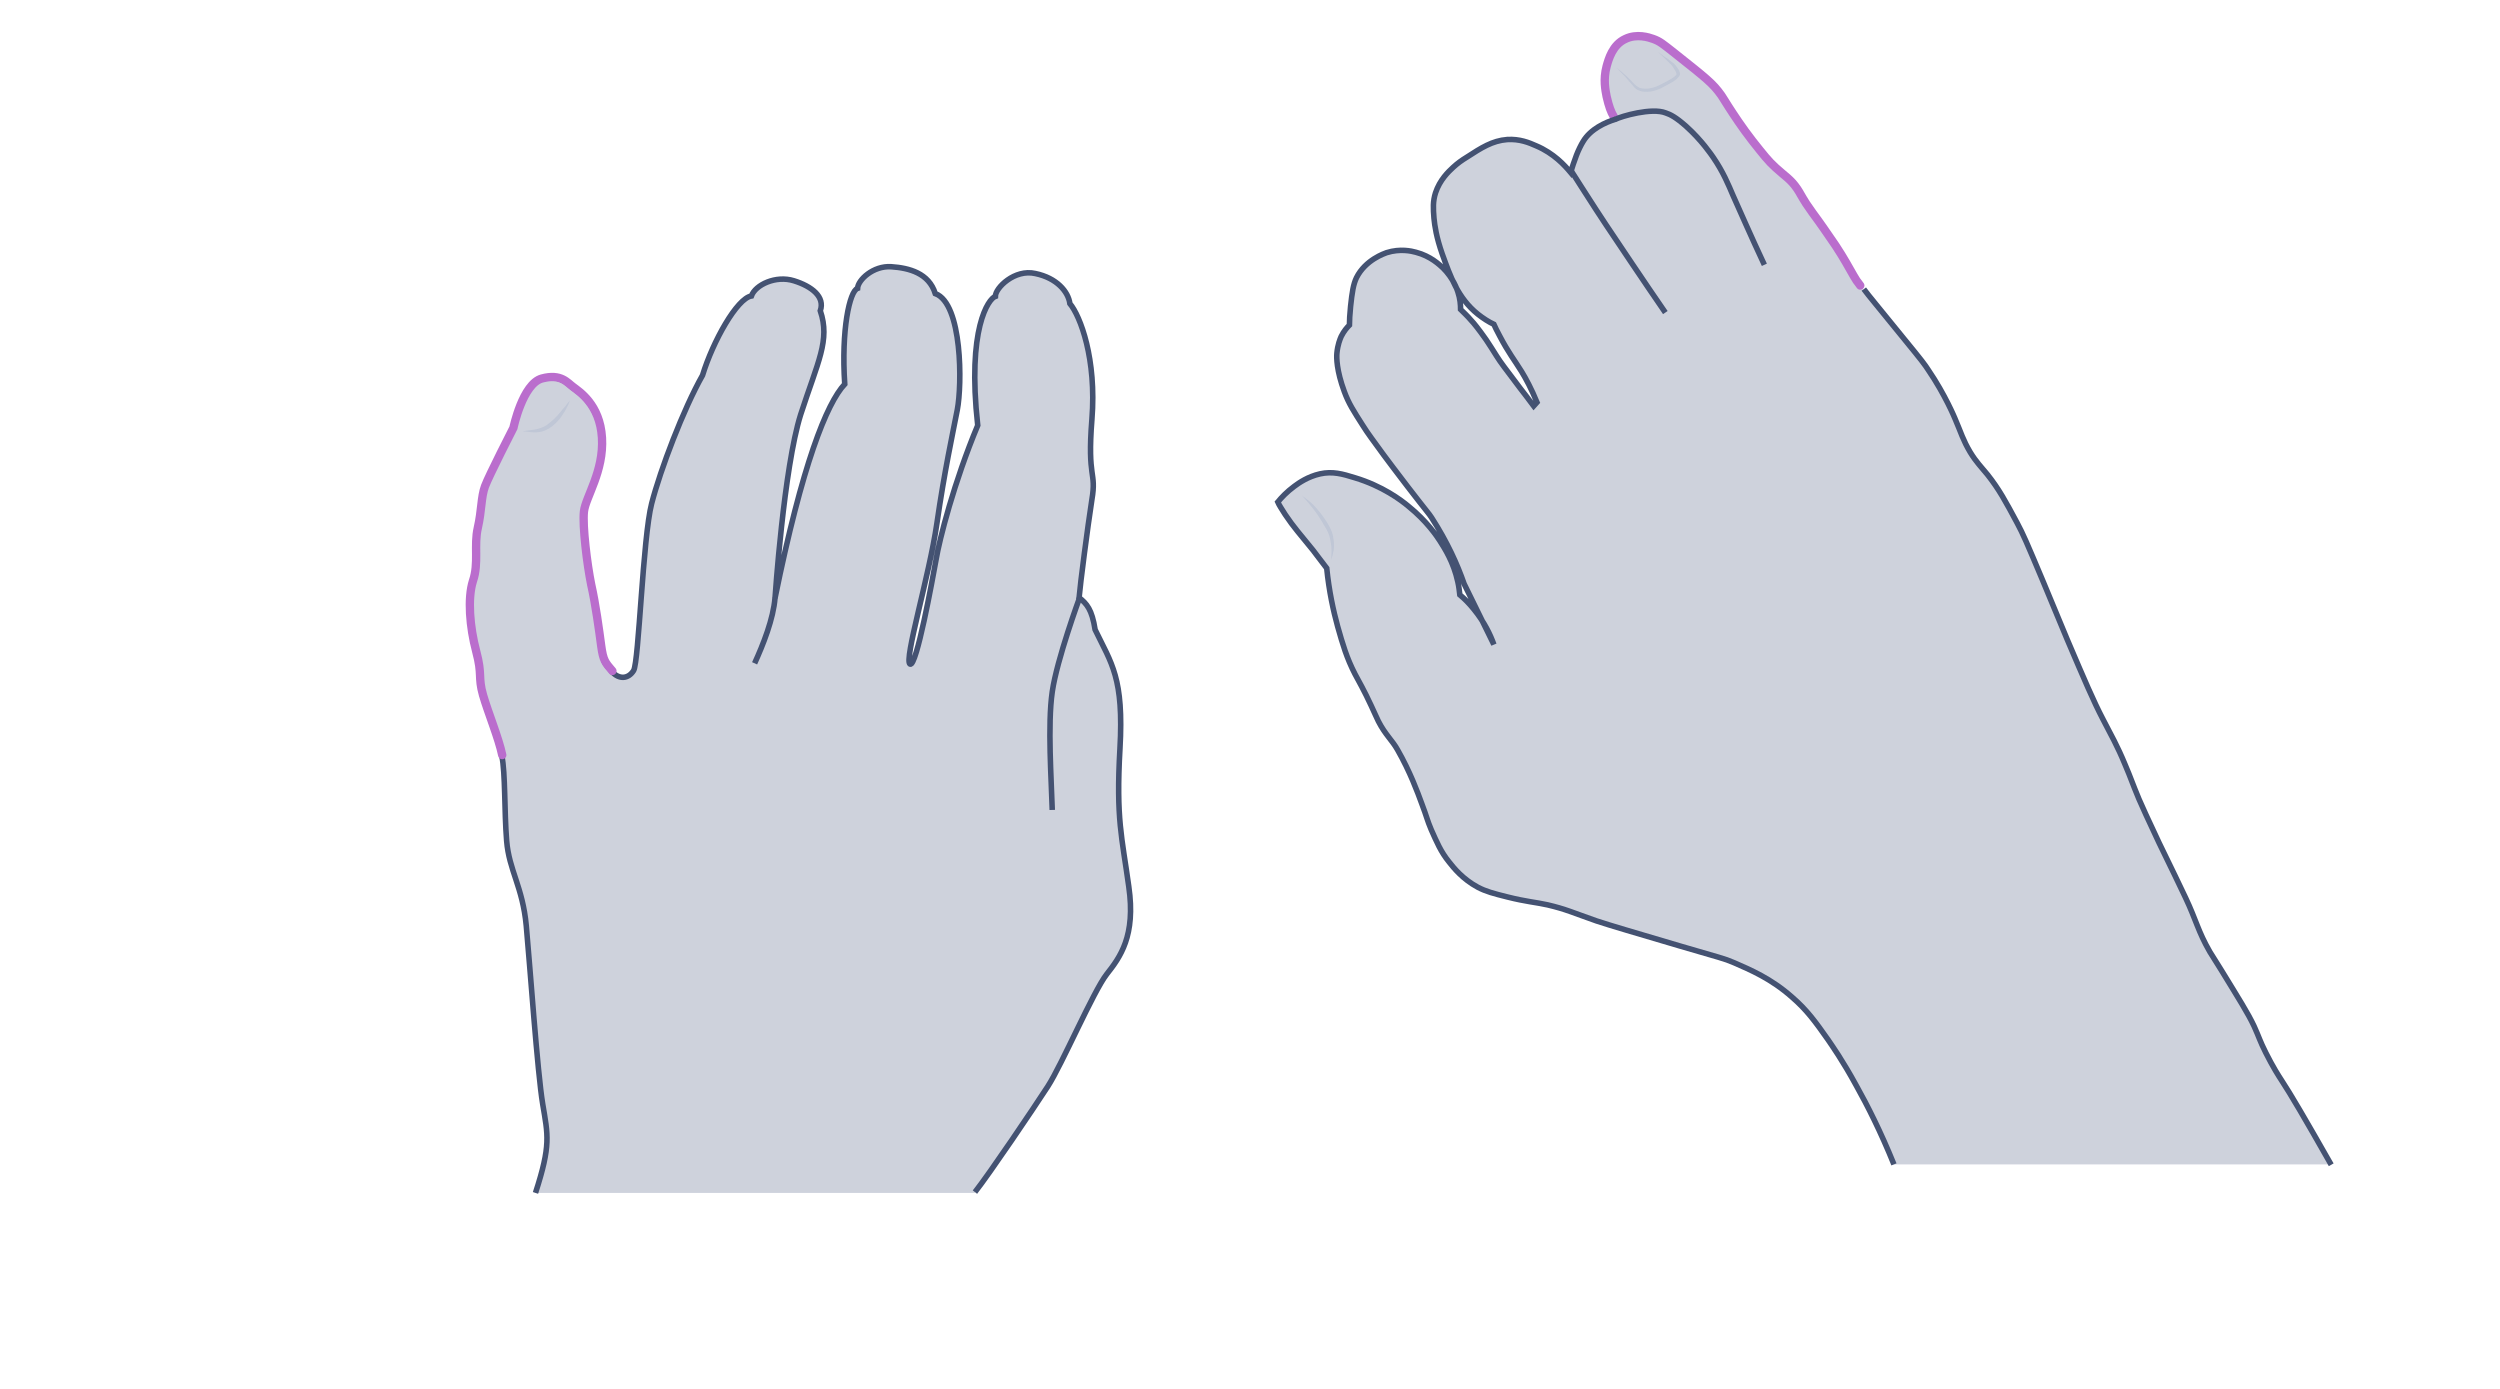
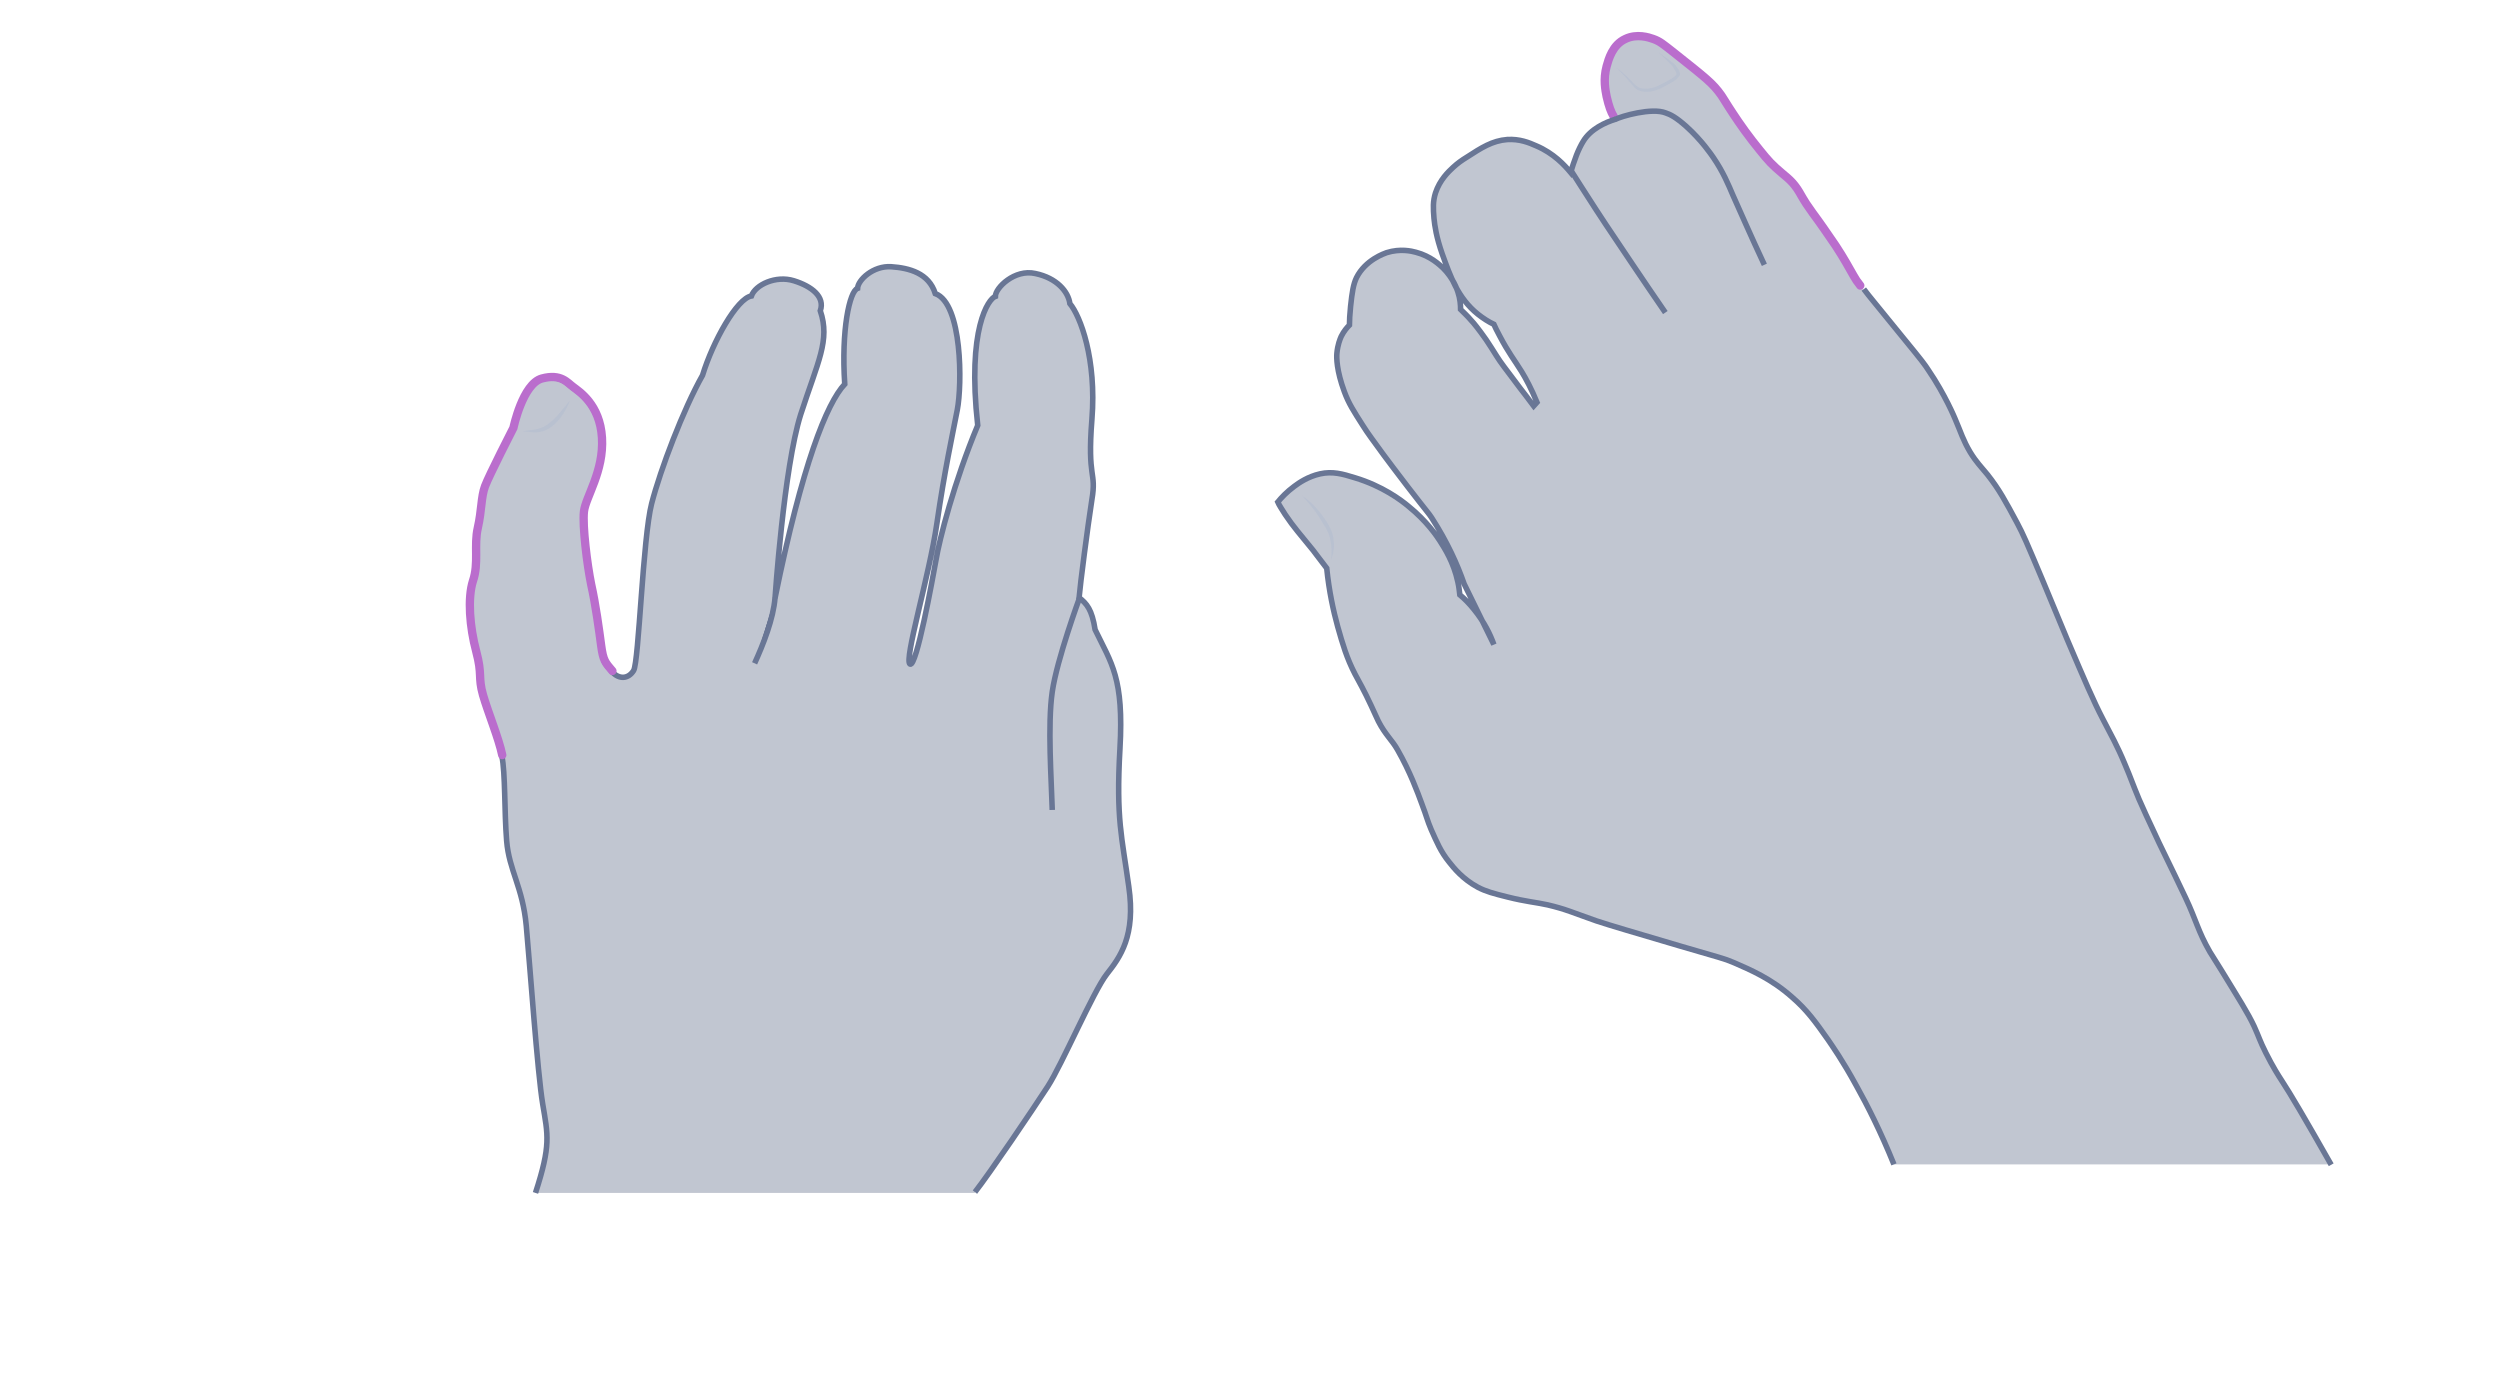
<svg xmlns="http://www.w3.org/2000/svg" width="900" height="500" viewBox="0 0 900 500" fill="none">
-   <path opacity="0.33" d="M350.977 429.161C356.313 422.383 372.176 398.876 377.224 391.088C382.271 383.301 393.664 356.765 398.423 350.708C403.182 344.651 408.951 337.008 406.355 319.125C403.904 301.243 401.74 295.042 403.183 269.516C404.625 243.99 400.154 238.942 394.241 226.684C393.087 219.329 391.213 217.31 388.473 215.147C388.905 210.099 391.501 190.053 393.087 179.814C394.818 169.575 391.357 172.748 393.087 150.971C394.818 129.195 388.905 113.764 385.156 109.293C384.579 104.967 380.397 100.063 372.753 98.477C365.254 96.746 358.332 103.669 358.332 106.697C355.88 107.563 348.093 118.234 351.986 153.134C343.478 173.469 338.142 194.38 336.988 201.446C335.69 208.513 329.921 240.384 327.614 239.086C325.307 237.788 334.536 207.359 337.276 188.467C340.016 169.575 342.901 156.451 344.631 147.51C346.362 138.569 346.506 109.293 336.7 105.688C334.392 98.333 327.326 96.458 320.836 96.025C314.346 95.593 308.866 100.784 308.722 103.813C305.838 104.823 302.809 118.811 304.107 138.28C297.617 145.203 288.82 167.123 279.014 215.291C279.014 215.291 282.186 168.421 288.243 149.241C294.445 130.06 298.915 122.561 295.31 111.889C297.041 106.842 292.281 103.092 285.792 101.073C279.302 99.054 271.947 102.515 270.505 106.553C265.313 107.418 256.66 122.849 252.911 135.108C245.989 147.366 237.768 168.998 234.596 181.256C231.423 193.514 229.981 238.365 228.106 241.394C226.231 244.422 222.914 244.711 220.318 241.826C217.723 238.942 217.001 238.077 216.28 232.741C215.559 227.261 214.261 217.743 212.675 210.676C211.233 203.609 209.502 189.621 210.079 184.429C210.656 179.237 217.29 170.007 216.569 157.893C215.848 145.779 208.204 141.165 206.185 139.578C204.166 138.136 201.859 134.675 194.937 136.55C188.014 138.425 184.697 154.288 184.697 154.288C184.697 154.288 175.9 171.45 174.458 175.343C173.016 179.237 173.304 183.996 171.862 190.342C170.42 196.687 172.295 203.033 170.132 209.378C168.113 215.724 168.978 226.107 171.285 234.76C173.593 243.413 171.862 243.845 173.737 250.479C175.612 256.969 179.361 265.91 180.659 272.111C181.957 278.313 181.525 292.013 182.39 302.685C183.255 313.357 188.159 319.27 189.456 333.258C190.754 347.247 193.494 386.185 195.369 397.434C197.244 408.683 198.398 412.144 192.773 429.45H350.977V429.161Z" fill="#697695" />
-   <path d="M350.977 429.161C356.313 422.383 372.176 398.876 377.224 391.088C382.271 383.301 393.664 356.765 398.423 350.708C403.182 344.651 408.951 337.008 406.355 319.125C403.904 301.243 401.74 295.042 403.183 269.516C404.625 243.99 400.154 238.942 394.241 226.684C393.087 219.329 391.213 217.31 388.473 215.147C388.905 210.099 391.501 190.053 393.087 179.814C394.818 169.575 391.357 172.748 393.087 150.971C394.818 129.195 388.905 113.764 385.156 109.293C384.579 104.967 380.397 100.063 372.753 98.477C365.254 96.746 358.332 103.669 358.332 106.697C355.88 107.563 348.093 118.234 351.986 153.134C343.478 173.469 338.142 194.38 336.988 201.446C335.69 208.513 329.921 240.384 327.614 239.086C325.307 237.788 334.536 207.359 337.276 188.467C340.016 169.575 342.901 156.451 344.631 147.51C346.362 138.569 346.506 109.293 336.7 105.688C334.392 98.333 327.326 96.458 320.836 96.025C314.346 95.593 308.866 100.784 308.722 103.813C305.838 104.823 302.809 118.811 304.107 138.28C297.617 145.203 288.82 167.123 279.014 215.291C279.014 215.291 282.186 168.421 288.243 149.241C294.445 130.06 298.915 122.561 295.31 111.889C297.041 106.842 292.281 103.092 285.792 101.073C279.302 99.054 271.947 102.515 270.505 106.553C265.313 107.418 256.66 122.849 252.911 135.108C245.989 147.366 237.768 168.998 234.596 181.256C231.423 193.514 229.981 238.365 228.106 241.394C226.231 244.422 222.914 244.711 220.318 241.826C217.723 238.942 217.001 238.077 216.28 232.741C215.559 227.261 214.261 217.743 212.675 210.676C211.233 203.609 209.502 189.621 210.079 184.429C210.656 179.237 217.29 170.007 216.569 157.893C215.848 145.779 208.204 141.165 206.185 139.578C204.166 138.136 201.859 134.675 194.937 136.55C188.014 138.425 184.697 154.288 184.697 154.288C184.697 154.288 175.9 171.45 174.458 175.343C173.016 179.237 173.304 183.996 171.862 190.342C170.42 196.687 172.295 203.033 170.132 209.378C168.113 215.724 168.978 226.107 171.285 234.76C173.593 243.413 171.862 243.845 173.737 250.479C175.612 256.969 179.361 265.91 180.659 272.111C181.957 278.313 181.525 292.013 182.39 302.685C183.255 313.357 188.159 319.27 189.456 333.258C190.754 347.247 193.494 386.185 195.369 397.434C197.244 408.683 198.398 412.144 192.773 429.45" stroke="#445272" stroke-width="2" stroke-miterlimit="10" />
-   <path d="M220.462 241.539C217.866 238.511 217.145 237.789 216.424 232.454C215.703 226.973 214.405 217.455 212.819 210.389C211.376 203.322 209.646 189.333 210.223 184.142C210.8 178.95 217.433 169.72 216.712 157.606C215.991 145.492 208.348 140.877 206.329 139.291C204.31 137.849 202.002 134.388 195.08 136.262C188.158 138.137 184.841 154.001 184.841 154.001C184.841 154.001 176.044 171.162 174.602 175.056C173.16 178.95 173.448 183.709 172.006 190.054C170.564 196.4 172.438 202.745 170.275 209.091C168.256 215.436 169.122 225.82 171.429 234.473C173.736 243.125 172.006 243.558 173.881 250.192C175.755 256.682 179.505 265.623 180.803 271.824" stroke="#BA6DCD" stroke-width="3" stroke-miterlimit="10" stroke-linecap="round" />
+   <path opacity="0.33" d="M350.977 429.161C356.313 422.383 372.176 398.876 377.224 391.088C382.271 383.301 393.664 356.765 398.423 350.708C403.182 344.651 408.951 337.008 406.355 319.125C403.904 301.243 401.74 295.042 403.183 269.516C404.625 243.99 400.154 238.942 394.241 226.684C393.087 219.329 391.213 217.31 388.473 215.147C388.905 210.099 391.501 190.053 393.087 179.814C394.818 169.575 391.357 172.748 393.087 150.971C394.818 129.195 388.905 113.764 385.156 109.293C384.579 104.967 380.397 100.063 372.753 98.477C365.254 96.746 358.332 103.669 358.332 106.697C355.88 107.563 348.093 118.234 351.986 153.134C343.478 173.469 338.142 194.38 336.988 201.446C335.69 208.513 329.921 240.384 327.614 239.086C325.307 237.788 334.536 207.359 337.276 188.467C340.016 169.575 342.901 156.451 344.631 147.51C346.362 138.569 346.506 109.293 336.7 105.688C334.392 98.333 327.326 96.458 320.836 96.025C314.346 95.593 308.866 100.784 308.722 103.813C305.838 104.823 302.809 118.811 304.107 138.28C297.617 145.203 288.82 167.123 279.014 215.291C279.014 215.291 282.186 168.421 288.243 149.241C294.445 130.06 298.915 122.561 295.31 111.889C297.041 106.842 292.281 103.092 285.792 101.073C279.302 99.054 271.947 102.515 270.505 106.553C265.313 107.418 256.66 122.849 252.911 135.108C245.989 147.366 237.768 168.998 234.596 181.256C231.423 193.514 229.981 238.365 228.106 241.394C226.231 244.422 222.914 244.711 220.318 241.826C217.723 238.942 217.001 238.077 216.28 232.741C215.559 227.261 214.261 217.743 212.675 210.676C211.233 203.609 209.502 189.621 210.079 184.429C210.656 179.237 217.29 170.007 216.569 157.893C215.848 145.779 208.204 141.165 206.185 139.578C204.166 138.136 201.859 134.675 194.937 136.55C188.014 138.425 184.697 154.288 184.697 154.288C184.697 154.288 175.9 171.45 174.458 175.343C173.016 179.237 173.304 183.996 171.862 190.342C170.42 196.687 172.295 203.033 170.132 209.378C168.113 215.724 168.978 226.107 171.285 234.76C173.593 243.413 171.862 243.845 173.737 250.479C175.612 256.969 179.361 265.91 180.659 272.111C181.957 278.313 181.525 292.013 182.39 302.685C183.255 313.357 188.159 319.27 189.456 333.258C190.754 347.247 193.494 386.185 195.369 397.434C197.244 408.683 198.398 412.144 192.773 429.45H350.977V429.161Z" fill="#445272" />
+   <path d="M350.977 429.161C356.313 422.383 372.176 398.876 377.224 391.088C382.271 383.301 393.664 356.765 398.423 350.708C403.182 344.651 408.951 337.008 406.355 319.125C403.904 301.243 401.74 295.042 403.183 269.516C404.625 243.99 400.154 238.942 394.241 226.684C393.087 219.329 391.213 217.31 388.473 215.147C388.905 210.099 391.501 190.053 393.087 179.814C394.818 169.575 391.357 172.748 393.087 150.971C394.818 129.195 388.905 113.764 385.156 109.293C384.579 104.967 380.397 100.063 372.753 98.477C365.254 96.746 358.332 103.669 358.332 106.697C355.88 107.563 348.093 118.234 351.986 153.134C343.478 173.469 338.142 194.38 336.988 201.446C335.69 208.513 329.921 240.384 327.614 239.086C325.307 237.788 334.536 207.359 337.276 188.467C340.016 169.575 342.901 156.451 344.631 147.51C346.362 138.569 346.506 109.293 336.7 105.688C334.392 98.333 327.326 96.458 320.836 96.025C314.346 95.593 308.866 100.784 308.722 103.813C305.838 104.823 302.809 118.811 304.107 138.28C297.617 145.203 288.82 167.123 279.014 215.291C279.014 215.291 282.186 168.421 288.243 149.241C294.445 130.06 298.915 122.561 295.31 111.889C297.041 106.842 292.281 103.092 285.792 101.073C279.302 99.054 271.947 102.515 270.505 106.553C265.313 107.418 256.66 122.849 252.911 135.108C245.989 147.366 237.768 168.998 234.596 181.256C231.423 193.514 229.981 238.365 228.106 241.394C226.231 244.422 222.914 244.711 220.318 241.826C217.723 238.942 217.001 238.077 216.28 232.741C215.559 227.261 214.261 217.743 212.675 210.676C211.233 203.609 209.502 189.621 210.079 184.429C210.656 179.237 217.29 170.007 216.569 157.893C215.848 145.779 208.204 141.165 206.185 139.578C204.166 138.136 201.859 134.675 194.937 136.55C188.014 138.425 184.697 154.288 184.697 154.288C184.697 154.288 175.9 171.45 174.458 175.343C173.016 179.237 173.304 183.996 171.862 190.342C170.42 196.687 172.295 203.033 170.132 209.378C168.113 215.724 168.978 226.107 171.285 234.76C173.593 243.413 171.862 243.845 173.737 250.479C175.612 256.969 179.361 265.91 180.659 272.111C181.957 278.313 181.525 292.013 182.39 302.685C183.255 313.357 188.159 319.27 189.456 333.258C190.754 347.247 193.494 386.185 195.369 397.434C197.244 408.683 198.398 412.144 192.773 429.45" stroke="#697695" stroke-width="2" stroke-miterlimit="10" />
+   <path d="M220.463 241.539C217.867 238.511 217.146 237.789 216.425 232.454C215.704 226.973 214.406 217.455 212.82 210.389C211.377 203.322 209.647 189.333 210.224 184.142C210.801 178.95 217.434 169.72 216.713 157.606C215.992 145.492 208.349 140.877 206.33 139.291C204.311 137.849 202.003 134.388 195.081 136.262C188.159 138.137 184.842 154.001 184.842 154.001C184.842 154.001 176.045 171.162 174.603 175.056C173.161 178.95 173.449 183.709 172.007 190.054C170.565 196.4 172.439 202.745 170.276 209.091C168.257 215.436 169.123 225.82 171.43 234.473C173.737 243.125 172.007 243.558 173.882 250.192C175.756 256.682 179.506 265.623 180.804 271.824" stroke="#BA6DCD" stroke-width="3" stroke-miterlimit="10" stroke-linecap="round" />
  <g opacity="0.5">
-     <path d="M188.159 155.298C189.89 154.865 191.765 154.865 193.495 154.433C195.226 154 196.668 153.279 197.966 152.125C199.264 151.116 200.562 149.818 201.715 148.376C202.292 147.655 202.869 146.933 203.446 146.357C204.023 145.636 204.455 144.914 205.176 144.193C204.888 145.059 204.455 145.924 204.023 146.789C203.59 147.655 203.157 148.376 202.581 149.241C201.571 150.827 200.273 152.269 198.831 153.423C197.389 154.577 195.514 155.442 193.639 155.586C191.765 155.875 190.034 155.298 188.159 155.298Z" fill="#B1BBD0" />
+     <path d="M188.16 155.298C189.891 154.865 191.766 154.865 193.496 154.433C195.227 154 196.669 153.279 197.967 152.125C199.265 151.116 200.563 149.818 201.716 148.376C202.293 147.655 202.87 146.933 203.447 146.357C204.024 145.636 204.456 144.914 205.177 144.193C204.889 145.059 204.456 145.924 204.024 146.789C203.591 147.655 203.158 148.376 202.582 149.241C201.572 150.827 200.274 152.269 198.832 153.423C197.39 154.577 195.515 155.442 193.64 155.586C191.766 155.875 190.035 155.298 188.16 155.298Z" fill="#B1BBD0" />
  </g>
-   <path d="M378.81 291.581C378.522 280.909 377.079 261.007 378.81 249.037C380.541 237.212 388.617 215.291 388.617 215.291" stroke="#445272" stroke-width="2" stroke-miterlimit="10" />
-   <path d="M271.658 238.798C274.687 232.164 278.436 222.79 279.013 215.146" stroke="#445272" stroke-width="2" stroke-miterlimit="10" />
-   <path opacity="0.33" d="M681.818 419.18C677.027 407.342 672.235 397.9 668.289 390.854C663.216 381.552 659.552 376.479 658.143 374.365C653.492 367.742 650.392 363.514 645.178 359.004C637.568 352.24 630.098 349.139 624.32 346.603C620.374 344.911 619.529 344.911 604.732 340.543C588.102 335.61 579.788 333.215 574.714 331.523C566.259 328.564 563.722 327.296 557.098 325.745C552.589 324.759 549.488 324.618 542.724 322.927C537.651 321.659 534.973 320.954 532.013 319.404C526.517 316.444 523.276 312.357 521.726 310.384C518.625 306.579 517.216 303.056 515.243 298.688C513.693 295.023 513.693 294.178 511.861 289.386C510.311 285.159 507.633 277.83 503.124 269.939C501.151 266.415 498.755 264.583 496.218 259.651C495.232 257.678 495.091 257.114 493.681 254.155C491.004 248.377 489.172 245.276 487.763 242.599C484.803 236.821 483.394 232.029 481.562 225.547C480.012 219.91 478.461 212.863 477.616 204.549C475.502 201.73 473.811 199.616 472.683 198.066C468.033 192.288 465.778 189.892 462.678 185.242C461.409 183.269 460.423 181.718 460 180.732C461.268 179.182 463.241 177.068 465.919 175.095C467.61 173.827 470.851 171.572 475.22 170.585C479.73 169.599 483.253 170.585 487.763 171.994C497.627 174.954 504.392 180.027 507.069 182.282C513.693 187.637 517.357 193.134 518.344 194.684C520.035 197.361 523.276 202.294 524.826 209.481C525.249 211.313 525.39 213.004 525.531 214.132C527.222 215.541 528.913 217.232 530.604 219.346C534.409 223.996 536.523 228.506 537.791 232.029C534.268 224.701 530.604 217.514 527.081 210.186C524.685 203.28 521.021 195.106 515.384 186.369C514.398 184.819 513.834 184.396 506.788 175.236C502.137 169.176 500.164 166.498 498.05 163.68C494.386 158.606 492.413 156.07 490.581 153.11C487.34 148.037 485.508 145.218 483.958 140.991C481.139 133.381 481.139 128.73 481.28 127.18C481.562 124.079 482.407 122.106 482.83 121.12C483.817 119.147 484.944 117.879 485.79 117.033C485.79 115.483 485.93 113.087 486.212 110.269C486.776 105.054 487.199 102.377 488.326 99.981C491.568 93.498 498.473 91.243 499.178 90.962C504.11 89.412 508.197 90.398 509.747 90.821C515.102 92.23 518.203 95.33 519.471 96.458C523.276 100.263 524.544 104.209 524.826 105.054C525.672 107.591 525.813 109.846 525.813 111.396C526.799 112.383 528.208 113.651 529.759 115.483C530.463 116.188 532.295 118.442 534.973 122.247C536.805 124.925 536.946 125.348 538.778 128.166C540.469 130.844 541.315 131.83 547.234 139.722C548.361 141.132 550.052 143.386 552.166 146.205C552.589 145.782 552.871 145.218 553.293 144.796C551.32 140.004 549.347 136.34 547.797 133.803C545.261 129.717 543.006 126.898 539.905 120.979C538.919 119.147 538.214 117.738 537.791 116.751C535.959 115.906 533.986 114.637 532.013 113.087C524.826 107.309 522.149 99.558 519.189 91.385C517.075 85.325 516.512 81.379 516.23 78.56C515.948 75.037 515.807 72.5 516.793 69.4C518.344 64.749 521.444 61.79 523.135 60.24C524.826 58.69 526.235 57.703 528.068 56.576C533.282 53.193 537.228 50.657 542.583 50.234C547.093 49.952 550.475 51.361 553.012 52.489C559.353 55.166 563.299 59.535 565.413 62.072C565.977 60.24 566.681 58.126 567.527 55.871C568.232 54.039 569.218 52.066 569.923 50.938C572.6 46.429 577.956 44.033 581.62 42.906C580.633 41.215 579.083 38.396 578.378 34.873C577.956 32.618 577.11 28.813 578.378 24.021C579.083 21.485 580.492 16.271 585.143 14.157C589.23 12.184 593.598 13.593 595.149 14.157C597.544 15.002 598.672 15.989 602.618 19.089C614.315 28.39 616.569 30.081 619.67 34.45C620.656 35.859 620.234 35.437 622.347 38.678C624.179 41.496 626.998 45.865 630.944 50.938C634.749 55.73 636.581 58.126 639.259 60.522C642.641 63.622 644.614 64.608 647.01 68.132C648.137 69.823 648.278 70.386 650.251 73.487C651.942 76.023 652.928 77.292 654.761 79.829C654.761 79.829 657.579 83.774 660.82 88.566C664.062 93.498 665.33 96.035 667.303 99.417C669.417 102.94 670.403 104.068 684.073 120.838C691.683 130.139 692.388 131.126 693.656 133.099C699.716 141.977 703.239 150.574 703.239 150.574C705.494 155.788 706.058 158.184 708.735 162.693C710.99 166.357 712.54 167.767 714.936 170.726C719.164 176.081 721.419 180.309 725.647 188.201C727.761 192.147 729.029 195.106 734.666 208.495C740.303 222.023 740.444 222.305 743.685 230.197C749.886 244.713 752.986 252.041 756.51 258.805C759.469 264.583 761.583 268.106 764.542 275.294C766.656 280.226 766.938 281.494 769.475 287.554C770.884 290.796 772.293 293.896 776.662 303.197C782.299 314.894 783.286 316.726 786.245 323.068C790.05 331.101 790.755 335.188 794.983 342.516C795.969 344.207 795.405 343.079 799.21 349.28C805.411 359.427 808.652 364.5 810.907 369.292C812.88 373.661 812.88 374.365 815.135 378.875C817.672 383.948 819.927 387.471 820.772 388.74C824.013 393.672 829.228 402.55 838.67 419.18H681.818Z" fill="#697695" />
-   <path d="M580.915 41.919C579.928 40.228 579.223 38.396 578.378 34.732C577.955 32.477 577.11 28.672 578.378 23.881C579.083 21.344 580.492 16.13 585.142 14.016C589.229 12.043 593.598 13.452 595.148 14.016C597.544 14.862 598.671 15.848 602.617 18.948C614.314 28.25 616.569 29.941 619.669 34.309C620.656 35.719 620.233 35.296 622.347 38.537C624.179 41.356 626.998 45.724 630.943 50.798C634.749 55.589 636.581 57.985 639.258 60.381C642.64 63.481 644.613 64.468 647.009 67.991C648.137 69.682 648.277 70.246 650.25 73.346C651.942 75.883 652.928 77.151 654.76 79.688C654.76 79.688 657.579 83.634 660.82 88.425C664.061 93.358 665.33 95.894 667.303 99.277C668.007 100.545 668.571 101.391 669.698 102.8" stroke="#BA6DCD" stroke-width="3" stroke-miterlimit="10" stroke-linecap="round" />
-   <path d="M599.518 112.522C595.572 106.745 591.485 100.826 587.539 94.907C578.801 81.941 575.56 77.009 574.574 75.459C570.628 69.399 567.527 64.466 565.272 60.943" stroke="#445272" stroke-width="2" stroke-miterlimit="10" />
-   <path d="M635.171 95.332C630.098 84.48 626.433 76.025 623.897 70.388C622.206 66.442 620.374 61.932 616.71 56.577C616.005 55.59 612.623 50.517 606.986 45.444C603.321 42.202 601.348 41.216 599.657 40.652C594.725 38.679 583.733 41.779 581.337 43.048" stroke="#445272" stroke-width="2" stroke-miterlimit="10" />
-   <path d="M681.818 419.18C677.027 407.342 672.235 397.9 668.289 390.854C663.216 381.553 659.552 376.48 658.143 374.366C653.492 367.742 650.392 363.514 645.178 359.005C637.568 352.24 630.098 349.14 624.32 346.603C620.374 344.912 619.529 344.912 604.732 340.543C588.102 335.611 579.788 333.215 574.714 331.524C566.259 328.564 563.722 327.296 557.098 325.746C552.589 324.759 549.488 324.619 542.724 322.927C537.651 321.659 534.973 320.954 532.013 319.404C526.517 316.445 523.276 312.358 521.726 310.385C518.625 306.58 517.216 303.057 515.243 298.688C513.693 295.024 513.693 294.178 511.861 289.387C510.311 285.159 507.633 277.831 503.124 269.939C501.151 266.416 498.755 264.584 496.218 259.651C495.232 257.678 495.091 257.115 493.681 254.155C491.004 248.377 489.172 245.277 487.763 242.599C484.803 236.821 483.394 232.03 481.562 225.547C480.012 219.91 478.461 212.864 477.616 204.549C475.502 201.731 473.811 199.617 472.683 198.066C468.033 192.288 465.778 189.893 462.678 185.242C461.409 183.269 460.423 181.719 460 180.732C461.268 179.182 463.241 177.068 465.919 175.095C467.61 173.827 470.851 171.572 475.22 170.586C479.73 169.599 483.253 170.586 487.763 171.995C497.627 174.954 504.392 180.028 507.069 182.283C513.693 187.638 517.357 193.134 518.344 194.684C520.035 197.362 523.276 202.294 524.826 209.482C525.249 211.314 525.39 213.005 525.531 214.132C527.222 215.541 528.913 217.232 530.604 219.346C534.409 223.997 536.523 228.507 537.791 232.03C534.268 224.702 530.604 217.514 527.081 210.186C524.685 203.281 521.021 195.107 515.384 186.37C514.398 184.819 513.834 184.397 506.788 175.236C502.137 169.176 500.164 166.499 498.05 163.68C494.386 158.607 492.413 156.07 490.581 153.111C487.34 148.038 485.508 145.219 483.958 140.991C481.139 133.381 481.139 128.731 481.28 127.18C481.562 124.08 482.407 122.107 482.83 121.121C483.817 119.148 484.944 117.879 485.79 117.034C485.79 115.483 485.93 113.088 486.212 110.269C486.776 105.055 487.199 102.377 488.326 99.981C491.568 93.499 498.473 91.244 499.178 90.962C504.11 89.412 508.197 90.398 509.747 90.821C515.102 92.231 518.203 95.331 519.471 96.458C523.276 100.263 524.544 104.209 524.826 105.055C525.672 107.592 525.813 109.846 525.813 111.397C526.799 112.383 528.208 113.651 529.759 115.483C530.463 116.188 532.295 118.443 534.973 122.248C536.805 124.926 536.946 125.348 538.778 128.167C540.469 130.844 541.315 131.831 547.234 139.723C548.361 141.132 550.052 143.387 552.166 146.205C552.589 145.783 552.871 145.219 553.293 144.796C551.32 140.005 549.347 136.341 547.797 133.804C545.261 129.717 543.006 126.899 539.905 120.98C538.919 119.148 538.214 117.738 537.791 116.752C535.959 115.906 533.986 114.638 532.013 113.088C524.826 107.31 522.149 99.559 519.189 91.385C517.075 85.325 516.512 81.379 516.23 78.561C515.948 75.037 515.807 72.501 516.793 69.4C518.344 64.75 521.444 61.79 523.135 60.24C524.826 58.69 526.235 57.704 528.068 56.576C533.282 53.194 537.228 50.657 542.583 50.234C547.093 49.953 550.475 51.362 553.012 52.489C559.353 55.167 563.299 59.536 565.413 62.072C565.977 60.24 566.681 58.126 567.527 55.871C568.232 54.039 569.218 52.066 569.923 50.939C572.6 46.429 577.956 44.034 581.62 42.906" stroke="#445272" stroke-width="2" stroke-miterlimit="10" />
-   <path d="M670.968 104.068C672.941 106.746 675.759 109.987 684.638 120.98C692.248 130.281 692.952 131.267 694.221 133.24C700.281 142.119 703.804 150.715 703.804 150.715C706.059 155.929 706.622 158.325 709.3 162.835C711.555 166.499 713.105 167.908 715.501 170.868C719.728 176.223 721.983 180.451 726.211 188.342C728.325 192.288 729.593 195.248 735.23 208.636C740.867 222.165 741.008 222.447 744.25 230.339C750.45 244.854 753.551 252.182 757.074 258.947C760.033 264.725 762.147 268.248 765.107 275.435C767.221 280.368 767.503 281.636 770.039 287.696C771.448 290.937 772.858 294.037 777.226 303.339C782.863 315.035 783.85 316.868 786.809 323.209C790.614 331.242 791.319 335.329 795.547 342.657C796.533 344.348 795.97 343.221 799.775 349.422C805.975 359.568 809.217 364.642 811.472 369.433C813.445 373.802 813.445 374.507 815.699 379.016C818.236 384.09 820.491 387.613 821.336 388.881C824.578 393.813 829.792 402.692 839.234 419.321" stroke="#445272" stroke-width="2" stroke-miterlimit="10" />
+   <path d="M378.81 291.581C378.522 280.909 377.079 261.007 378.81 249.037C380.541 237.212 388.617 215.291 388.617 215.291" stroke="#697695" stroke-width="2" stroke-miterlimit="10" />
+   <path d="M271.658 238.798C274.687 232.164 278.436 222.79 279.013 215.146Z" fill="#445272" />
+   <path d="M271.658 238.798C274.687 232.164 278.436 222.79 279.013 215.146" stroke="#697695" stroke-width="2" stroke-miterlimit="10" />
+   <path opacity="0.33" d="M681.818 419.18C677.027 407.342 672.235 397.9 668.289 390.854C663.216 381.552 659.552 376.479 658.143 374.365C653.492 367.742 650.392 363.514 645.178 359.004C637.568 352.24 630.098 349.139 624.32 346.603C620.374 344.911 619.529 344.911 604.732 340.543C588.102 335.61 579.788 333.215 574.714 331.523C566.259 328.564 563.722 327.296 557.098 325.745C552.589 324.759 549.488 324.618 542.724 322.927C537.651 321.659 534.973 320.954 532.013 319.404C526.517 316.444 523.276 312.357 521.726 310.384C518.625 306.579 517.216 303.056 515.243 298.688C513.693 295.023 513.693 294.178 511.861 289.386C510.311 285.159 507.633 277.83 503.124 269.939C501.151 266.415 498.755 264.583 496.218 259.651C495.232 257.678 495.091 257.114 493.681 254.155C491.004 248.377 489.172 245.276 487.763 242.599C484.803 236.821 483.394 232.029 481.562 225.547C480.012 219.91 478.461 212.863 477.616 204.549C475.502 201.73 473.811 199.616 472.683 198.066C468.033 192.288 465.778 189.892 462.678 185.242C461.409 183.269 460.423 181.718 460 180.732C461.268 179.182 463.241 177.068 465.919 175.095C467.61 173.827 470.851 171.572 475.22 170.585C479.73 169.599 483.253 170.585 487.763 171.994C497.627 174.954 504.392 180.027 507.069 182.282C513.693 187.637 517.357 193.134 518.344 194.684C520.035 197.361 523.276 202.294 524.826 209.481C525.249 211.313 525.39 213.004 525.531 214.132C527.222 215.541 528.913 217.232 530.604 219.346C534.409 223.996 536.523 228.506 537.791 232.029C534.268 224.701 530.604 217.514 527.081 210.186C524.685 203.28 521.021 195.106 515.384 186.369C514.398 184.819 513.834 184.396 506.788 175.236C502.137 169.176 500.164 166.498 498.05 163.68C494.386 158.606 492.413 156.07 490.581 153.11C487.34 148.037 485.508 145.218 483.958 140.991C481.139 133.381 481.139 128.73 481.28 127.18C481.562 124.079 482.407 122.106 482.83 121.12C483.817 119.147 484.944 117.879 485.79 117.033C485.79 115.483 485.93 113.087 486.212 110.269C486.776 105.054 487.199 102.377 488.326 99.981C491.568 93.498 498.473 91.243 499.178 90.962C504.11 89.412 508.197 90.398 509.747 90.821C515.102 92.23 518.203 95.33 519.471 96.458C523.276 100.263 524.544 104.209 524.826 105.054C525.672 107.591 525.813 109.846 525.813 111.396C526.799 112.383 528.208 113.651 529.759 115.483C530.463 116.188 532.295 118.442 534.973 122.247C536.805 124.925 536.946 125.348 538.778 128.166C540.469 130.844 541.315 131.83 547.234 139.722C548.361 141.132 550.052 143.386 552.166 146.205C552.589 145.782 552.871 145.218 553.293 144.796C551.32 140.004 549.347 136.34 547.797 133.803C545.261 129.717 543.006 126.898 539.905 120.979C538.919 119.147 538.214 117.738 537.791 116.751C535.959 115.906 533.986 114.637 532.013 113.087C524.826 107.309 522.149 99.558 519.189 91.385C517.075 85.325 516.512 81.379 516.23 78.56C515.948 75.037 515.807 72.5 516.793 69.4C518.344 64.749 521.444 61.79 523.135 60.24C524.826 58.69 526.235 57.703 528.068 56.576C533.282 53.193 537.228 50.657 542.583 50.234C547.093 49.952 550.475 51.361 553.012 52.489C559.353 55.166 563.299 59.535 565.413 62.072C565.977 60.24 566.681 58.126 567.527 55.871C568.232 54.039 569.218 52.066 569.923 50.938C572.6 46.429 577.956 44.033 581.62 42.906C580.633 41.215 579.083 38.396 578.378 34.873C577.956 32.618 577.11 28.813 578.378 24.021C579.083 21.485 580.492 16.271 585.143 14.157C589.23 12.184 593.598 13.593 595.149 14.157C597.544 15.002 598.672 15.989 602.618 19.089C614.315 28.39 616.569 30.081 619.67 34.45C620.656 35.859 620.234 35.437 622.347 38.678C624.179 41.496 626.998 45.865 630.944 50.938C634.749 55.73 636.581 58.126 639.259 60.522C642.641 63.622 644.614 64.608 647.01 68.132C648.137 69.823 648.278 70.386 650.251 73.487C651.942 76.023 652.928 77.292 654.761 79.829C654.761 79.829 657.579 83.774 660.82 88.566C664.062 93.498 665.33 96.035 667.303 99.417C669.417 102.94 670.403 104.068 684.073 120.838C691.683 130.139 692.388 131.126 693.656 133.099C699.716 141.977 703.239 150.574 703.239 150.574C705.494 155.788 706.058 158.184 708.735 162.693C710.99 166.357 712.54 167.767 714.936 170.726C719.164 176.081 721.419 180.309 725.647 188.201C727.761 192.147 729.029 195.106 734.666 208.495C740.303 222.023 740.444 222.305 743.685 230.197C749.886 244.713 752.986 252.041 756.51 258.805C759.469 264.583 761.583 268.106 764.542 275.294C766.656 280.226 766.938 281.494 769.475 287.554C770.884 290.796 772.293 293.896 776.662 303.197C782.299 314.894 783.286 316.726 786.245 323.068C790.05 331.101 790.755 335.188 794.983 342.516C795.969 344.207 795.405 343.079 799.21 349.28C805.411 359.427 808.652 364.5 810.907 369.292C812.88 373.661 812.88 374.365 815.135 378.875C817.672 383.948 819.927 387.471 820.772 388.74C824.013 393.672 829.228 402.55 838.67 419.18H681.818Z" fill="#445272" />
+   <path d="M580.916 41.919C579.929 40.228 579.224 38.396 578.379 34.732C577.956 32.477 577.111 28.672 578.379 23.881C579.083 21.344 580.493 16.13 585.143 14.016C589.23 12.043 593.599 13.452 595.149 14.016C597.545 14.862 598.672 15.848 602.618 18.948C614.315 28.25 616.57 29.941 619.67 34.309C620.657 35.719 620.234 35.296 622.348 38.537C624.18 41.356 626.999 45.724 630.944 50.798C634.749 55.589 636.582 57.985 639.259 60.381C642.641 63.481 644.614 64.468 647.01 67.991C648.138 69.682 648.278 70.246 650.251 73.346C651.943 75.883 652.929 77.151 654.761 79.688C654.761 79.688 657.58 83.634 660.821 88.425C664.062 93.358 665.331 95.894 667.304 99.277C668.008 100.545 668.572 101.391 669.699 102.8" stroke="#BA6DCD" stroke-width="3" stroke-miterlimit="10" stroke-linecap="round" />
+   <path d="M599.517 112.522C595.571 106.745 591.484 100.826 587.538 94.907C578.8 81.941 575.559 77.009 574.573 75.459C570.627 69.399 567.526 64.466 565.271 60.943" fill="#445272" />
+   <path d="M599.517 112.522C595.571 106.745 591.484 100.826 587.538 94.907C578.8 81.941 575.559 77.009 574.573 75.459C570.627 69.399 567.526 64.466 565.271 60.943" stroke="#697695" stroke-width="2" stroke-miterlimit="10" />
+   <path d="M635.172 95.332C630.099 84.48 626.434 76.025 623.898 70.388C622.207 66.442 620.375 61.932 616.71 56.577C616.006 55.59 612.624 50.517 606.987 45.444C603.322 42.202 601.349 41.216 599.658 40.652C594.726 38.679 583.734 41.779 581.338 43.048" stroke="#697695" stroke-width="2" stroke-miterlimit="10" />
+   <path d="M681.818 419.18C677.027 407.342 672.235 397.9 668.289 390.854C663.216 381.553 659.552 376.48 658.143 374.366C653.492 367.742 650.392 363.514 645.178 359.005C637.568 352.24 630.098 349.14 624.32 346.603C620.374 344.912 619.529 344.912 604.732 340.543C588.102 335.611 579.788 333.215 574.714 331.524C566.259 328.564 563.722 327.296 557.098 325.746C552.589 324.759 549.488 324.619 542.724 322.927C537.651 321.659 534.973 320.954 532.013 319.404C526.517 316.445 523.276 312.358 521.726 310.385C518.625 306.58 517.216 303.057 515.243 298.688C513.693 295.024 513.693 294.178 511.861 289.387C510.311 285.159 507.633 277.831 503.124 269.939C501.151 266.416 498.755 264.584 496.218 259.651C495.232 257.678 495.091 257.115 493.681 254.155C491.004 248.377 489.172 245.277 487.763 242.599C484.803 236.821 483.394 232.03 481.562 225.547C480.012 219.91 478.461 212.864 477.616 204.549C475.502 201.731 473.811 199.617 472.683 198.066C468.033 192.288 465.778 189.893 462.678 185.242C461.409 183.269 460.423 181.719 460 180.732C461.268 179.182 463.241 177.068 465.919 175.095C467.61 173.827 470.851 171.572 475.22 170.586C479.73 169.599 483.253 170.586 487.763 171.995C497.627 174.954 504.392 180.028 507.069 182.283C513.693 187.638 517.357 193.134 518.344 194.684C520.035 197.362 523.276 202.294 524.826 209.482C525.249 211.314 525.39 213.005 525.531 214.132C527.222 215.541 528.913 217.232 530.604 219.346C534.409 223.997 536.523 228.507 537.791 232.03C534.268 224.702 530.604 217.514 527.081 210.186C524.685 203.281 521.021 195.107 515.384 186.37C514.398 184.819 513.834 184.397 506.788 175.236C502.137 169.176 500.164 166.499 498.05 163.68C494.386 158.607 492.413 156.07 490.581 153.111C487.34 148.038 485.508 145.219 483.958 140.991C481.139 133.381 481.139 128.731 481.28 127.18C481.562 124.08 482.407 122.107 482.83 121.121C483.817 119.148 484.944 117.879 485.79 117.034C485.79 115.483 485.93 113.088 486.212 110.269C486.776 105.055 487.199 102.377 488.326 99.981C491.568 93.499 498.473 91.244 499.178 90.962C504.11 89.412 508.197 90.398 509.747 90.821C515.102 92.231 518.203 95.331 519.471 96.458C523.276 100.263 524.544 104.209 524.826 105.055C525.672 107.592 525.813 109.846 525.813 111.397C526.799 112.383 528.208 113.651 529.759 115.483C530.463 116.188 532.295 118.443 534.973 122.248C536.805 124.926 536.946 125.348 538.778 128.167C540.469 130.844 541.315 131.831 547.234 139.723C548.361 141.132 550.052 143.387 552.166 146.205C552.589 145.783 552.871 145.219 553.293 144.796C551.32 140.005 549.347 136.341 547.797 133.804C545.261 129.717 543.006 126.899 539.905 120.98C538.919 119.148 538.214 117.738 537.791 116.752C535.959 115.906 533.986 114.638 532.013 113.088C524.826 107.31 522.149 99.559 519.189 91.385C517.075 85.325 516.512 81.379 516.23 78.561C515.948 75.037 515.807 72.501 516.793 69.4C518.344 64.75 521.444 61.79 523.135 60.24C524.826 58.69 526.235 57.704 528.068 56.576C533.282 53.194 537.228 50.657 542.583 50.234C547.093 49.953 550.475 51.362 553.012 52.489C559.353 55.167 563.299 59.536 565.413 62.072C565.977 60.24 566.681 58.126 567.527 55.871C568.232 54.039 569.218 52.066 569.923 50.939C572.6 46.429 577.956 44.034 581.62 42.906" stroke="#697695" stroke-width="2" stroke-miterlimit="10" />
+   <path d="M670.967 104.068C672.94 106.746 675.758 109.987 684.637 120.98C692.247 130.281 692.951 131.267 694.22 133.24C700.28 142.119 703.803 150.715 703.803 150.715C706.058 155.929 706.621 158.325 709.299 162.835C711.554 166.499 713.104 167.908 715.5 170.868C719.727 176.223 721.982 180.451 726.21 188.342C728.324 192.288 729.592 195.248 735.229 208.636C740.866 222.165 741.007 222.447 744.249 230.339C750.449 244.854 753.55 252.182 757.073 258.947C760.032 264.725 762.146 268.248 765.106 275.435C767.22 280.368 767.502 281.636 770.038 287.696C771.447 290.937 772.857 294.037 777.225 303.339C782.863 315.035 783.849 316.868 786.808 323.209C790.613 331.242 791.318 335.329 795.546 342.657C796.532 344.348 795.969 343.221 799.774 349.422C805.974 359.568 809.216 364.642 811.471 369.433C813.444 373.802 813.444 374.507 815.698 379.016C818.235 384.09 820.49 387.613 821.335 388.881C824.577 393.813 829.791 402.692 839.233 419.321" stroke="#697695" stroke-width="2" stroke-miterlimit="10" />
  <g opacity="0.5">
    <path d="M581.902 24.303C583.171 25.29 584.439 26.417 585.566 27.404C586.13 27.968 586.694 28.531 587.258 29.095C587.821 29.659 588.385 30.363 588.949 30.786C589.512 31.209 590.076 31.632 590.781 31.773C591.485 31.913 592.19 31.913 593.036 31.913C594.586 31.773 595.995 31.35 597.404 30.645C598.814 29.94 600.223 29.236 601.632 28.39C602.337 27.968 602.9 27.545 603.323 27.122C603.746 26.84 603.464 26.276 603.182 25.572C602.759 24.867 602.337 24.303 601.914 23.599C601.35 23.035 600.787 22.471 600.223 21.908C599.095 20.78 597.827 19.653 596.7 18.525C597.968 19.512 599.236 20.498 600.646 21.344C601.209 21.908 601.914 22.33 602.619 22.894C603.182 23.458 603.746 24.163 604.169 24.867C604.451 25.29 604.592 25.572 604.732 26.135C604.732 26.417 604.873 26.699 604.732 26.981C604.592 27.263 604.451 27.545 604.31 27.686C603.746 28.39 603.041 28.954 602.337 29.377C600.927 30.222 599.518 30.927 597.968 31.773C596.418 32.477 594.727 33.041 593.036 33.041C592.19 33.041 591.344 33.041 590.499 32.759C589.653 32.477 588.808 32.054 588.244 31.35C587.68 30.645 587.258 30.081 586.694 29.518C586.13 28.954 585.707 28.249 585.144 27.686C584.157 26.699 583.03 25.572 581.902 24.303Z" fill="#B1BBD0" />
  </g>
  <g opacity="0.5">
-     <path d="M468.737 178.477C470.569 179.745 472.401 181.154 473.811 182.845C475.361 184.536 476.629 186.368 477.898 188.341C478.461 189.328 479.025 190.314 479.448 191.442C479.871 192.569 480.011 193.697 480.152 194.824C480.434 197.079 480.011 199.475 479.166 201.589C479.448 199.334 479.448 197.079 479.025 194.965C478.884 193.978 478.602 192.851 478.179 191.865C477.757 190.878 477.193 189.892 476.629 189.046C474.515 185.241 471.838 181.718 468.737 178.477Z" fill="#B1BBD0" />
+     <path d="M468.738 178.477C470.57 179.745 472.402 181.154 473.812 182.845C475.362 184.536 476.63 186.368 477.899 188.341C478.462 189.328 479.026 190.314 479.449 191.442C479.871 192.569 480.012 193.697 480.153 194.824C480.435 197.079 480.012 199.475 479.167 201.589C479.449 199.334 479.449 197.079 479.026 194.965C478.885 193.978 478.603 192.851 478.18 191.865C477.758 190.878 477.194 189.892 476.63 189.046C474.516 185.241 471.839 181.718 468.738 178.477Z" fill="#B1BBD0" />
  </g>
</svg>
